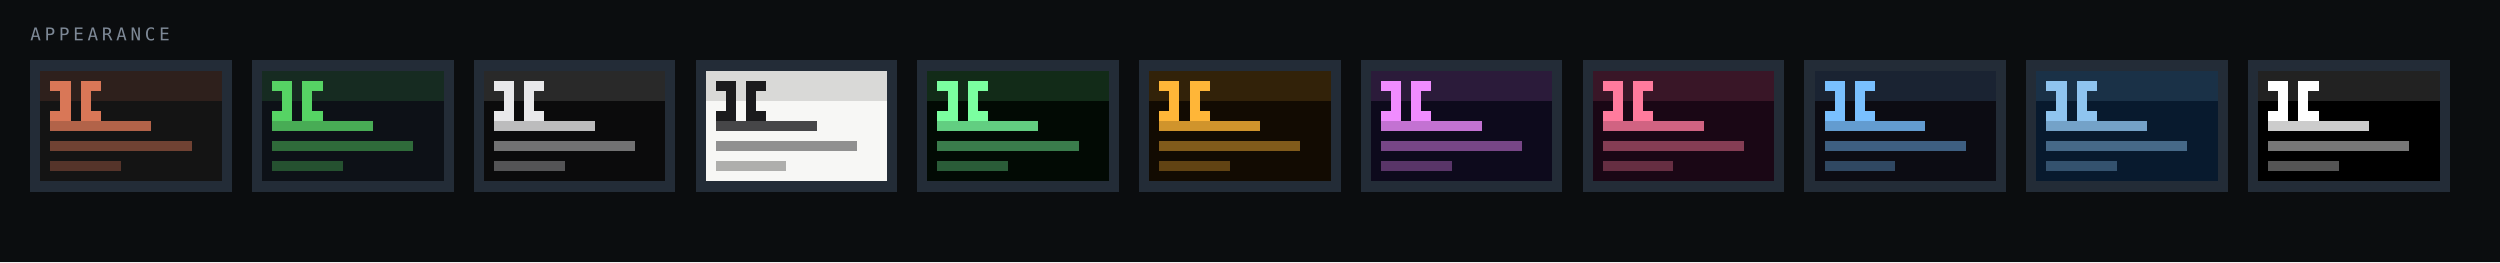
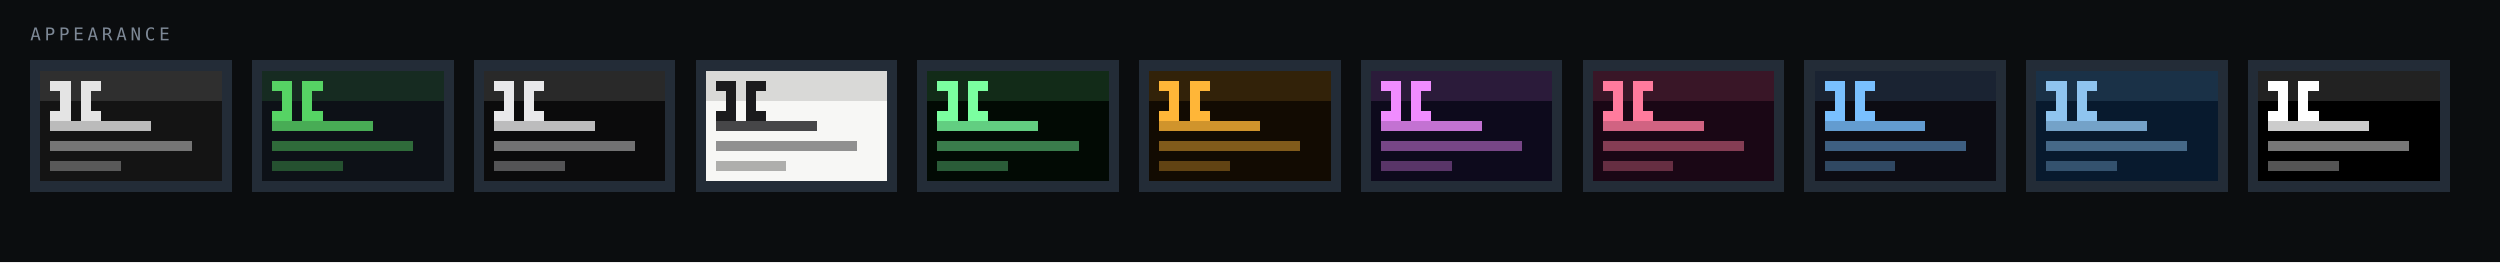
<svg xmlns="http://www.w3.org/2000/svg" width="1488" height="156" viewBox="0 0 1488 156" role="img" shape-rendering="crispEdges" aria-label="Eleven CloseNI themes, each shown as a miniature of the interface, cycling one at a time">
  <rect width="1488" height="156" fill="#0b0d0f" />
  <g font-family="ui-monospace,'SF Mono','DejaVu Sans Mono',Menlo,Consolas,monospace">
    <text x="18" y="24" fill="#7d8896" font-size="10.5" letter-spacing="2.2">APPEARANCE</text>
    <rect x="18" y="36" width="120" height="78" fill="#141414" />
    <rect x="18" y="36" width="120" height="6" fill="#232c37" />
    <rect x="18" y="108" width="120" height="6" fill="#232c37" />
    <rect x="18" y="42" width="6" height="66" fill="#232c37" />
    <rect x="132" y="42" width="6" height="66" fill="#232c37" />
-     <rect x="24" y="42" width="108" height="18" fill="#d9775722" />
-     <rect x="30" y="48" width="12" height="6" fill="#d97757" />
-     <rect x="48" y="48" width="12" height="6" fill="#d97757" />
-     <rect x="36" y="54" width="6" height="6" fill="#d97757" />
-     <rect x="48" y="54" width="6" height="6" fill="#d97757" />
-     <rect x="36" y="60" width="6" height="6" fill="#d97757" />
-     <rect x="48" y="60" width="6" height="6" fill="#d97757" />
-     <rect x="30" y="66" width="12" height="6" fill="#d97757" />
-     <rect x="48" y="66" width="12" height="6" fill="#d97757" />
-     <rect x="30" y="72" width="60" height="6" fill="#d97757cc" />
-     <rect x="30" y="84" width="84" height="6" fill="#d9775777" />
-     <rect x="30" y="96" width="42" height="6" fill="#d9775755" />
+     <rect x="24" y="42" width="108" height="18" fill="#e4e4e422" />
+     <rect x="30" y="48" width="12" height="6" fill="#e4e4e4" />
+     <rect x="48" y="48" width="12" height="6" fill="#e4e4e4" />
+     <rect x="36" y="54" width="6" height="6" fill="#e4e4e4" />
+     <rect x="48" y="54" width="6" height="6" fill="#e4e4e4" />
+     <rect x="36" y="60" width="6" height="6" fill="#e4e4e4" />
+     <rect x="48" y="60" width="6" height="6" fill="#e4e4e4" />
+     <rect x="30" y="66" width="12" height="6" fill="#e4e4e4" />
+     <rect x="48" y="66" width="12" height="6" fill="#e4e4e4" />
+     <rect x="30" y="72" width="60" height="6" fill="#e4e4e4cc" />
+     <rect x="30" y="84" width="84" height="6" fill="#e4e4e477" />
+     <rect x="30" y="96" width="42" height="6" fill="#e4e4e455" />
    <g opacity="0">
      <rect x="12" y="30" width="132" height="6" fill="#c9d1d9" />
      <rect x="12" y="114" width="132" height="6" fill="#c9d1d9" />
      <rect x="12" y="36" width="6" height="78" fill="#c9d1d9" />
      <rect x="138" y="36" width="6" height="78" fill="#c9d1d9" />
      <animate attributeName="opacity" dur="11s" repeatCount="indefinite" calcMode="discrete" keyTimes="0;0;0.091" values="0;1;0" />
    </g>
    <g opacity="0">
      <text x="78" y="138" fill="#c9d1d9" font-size="11" text-anchor="middle" font-family="ui-monospace,'SF Mono','DejaVu Sans Mono',Menlo,Consolas,monospace">Terminal</text>
      <animate attributeName="opacity" dur="11s" repeatCount="indefinite" calcMode="discrete" keyTimes="0;0;0.091" values="0;1;0" />
    </g>
    <rect x="150" y="36" width="120" height="78" fill="#0d1117" />
    <rect x="150" y="36" width="120" height="6" fill="#232c37" />
    <rect x="150" y="108" width="120" height="6" fill="#232c37" />
    <rect x="150" y="42" width="6" height="66" fill="#232c37" />
    <rect x="264" y="42" width="6" height="66" fill="#232c37" />
    <rect x="156" y="42" width="108" height="18" fill="#56d36422" />
    <rect x="162" y="48" width="12" height="6" fill="#56d364" />
    <rect x="180" y="48" width="12" height="6" fill="#56d364" />
    <rect x="168" y="54" width="6" height="6" fill="#56d364" />
    <rect x="180" y="54" width="6" height="6" fill="#56d364" />
    <rect x="168" y="60" width="6" height="6" fill="#56d364" />
    <rect x="180" y="60" width="6" height="6" fill="#56d364" />
    <rect x="162" y="66" width="12" height="6" fill="#56d364" />
    <rect x="180" y="66" width="12" height="6" fill="#56d364" />
    <rect x="162" y="72" width="60" height="6" fill="#56d364cc" />
    <rect x="162" y="84" width="84" height="6" fill="#56d36477" />
    <rect x="162" y="96" width="42" height="6" fill="#56d36455" />
    <g opacity="0">
      <rect x="144" y="30" width="132" height="6" fill="#c9d1d9" />
      <rect x="144" y="114" width="132" height="6" fill="#c9d1d9" />
      <rect x="144" y="36" width="6" height="78" fill="#c9d1d9" />
      <rect x="270" y="36" width="6" height="78" fill="#c9d1d9" />
      <animate attributeName="opacity" dur="11s" repeatCount="indefinite" calcMode="discrete" keyTimes="0;0.091;0.182" values="0;1;0" />
    </g>
    <g opacity="0">
      <text x="210" y="138" fill="#c9d1d9" font-size="11" text-anchor="middle" font-family="ui-monospace,'SF Mono','DejaVu Sans Mono',Menlo,Consolas,monospace">Pixel</text>
      <animate attributeName="opacity" dur="11s" repeatCount="indefinite" calcMode="discrete" keyTimes="0;0.091;0.182" values="0;1;0" />
    </g>
    <rect x="282" y="36" width="120" height="78" fill="#0b0b0c" />
    <rect x="282" y="36" width="120" height="6" fill="#232c37" />
    <rect x="282" y="108" width="120" height="6" fill="#232c37" />
    <rect x="282" y="42" width="6" height="66" fill="#232c37" />
    <rect x="396" y="42" width="6" height="66" fill="#232c37" />
    <rect x="288" y="42" width="108" height="18" fill="#e8e8ea22" />
    <rect x="294" y="48" width="12" height="6" fill="#e8e8ea" />
    <rect x="312" y="48" width="12" height="6" fill="#e8e8ea" />
    <rect x="300" y="54" width="6" height="6" fill="#e8e8ea" />
    <rect x="312" y="54" width="6" height="6" fill="#e8e8ea" />
    <rect x="300" y="60" width="6" height="6" fill="#e8e8ea" />
    <rect x="312" y="60" width="6" height="6" fill="#e8e8ea" />
    <rect x="294" y="66" width="12" height="6" fill="#e8e8ea" />
    <rect x="312" y="66" width="12" height="6" fill="#e8e8ea" />
    <rect x="294" y="72" width="60" height="6" fill="#e8e8eacc" />
    <rect x="294" y="84" width="84" height="6" fill="#e8e8ea77" />
    <rect x="294" y="96" width="42" height="6" fill="#e8e8ea55" />
    <g opacity="0">
      <rect x="276" y="30" width="132" height="6" fill="#c9d1d9" />
      <rect x="276" y="114" width="132" height="6" fill="#c9d1d9" />
      <rect x="276" y="36" width="6" height="78" fill="#c9d1d9" />
      <rect x="402" y="36" width="6" height="78" fill="#c9d1d9" />
      <animate attributeName="opacity" dur="11s" repeatCount="indefinite" calcMode="discrete" keyTimes="0;0.182;0.273" values="0;1;0" />
    </g>
    <g opacity="0">
      <text x="342" y="138" fill="#c9d1d9" font-size="11" text-anchor="middle" font-family="ui-monospace,'SF Mono','DejaVu Sans Mono',Menlo,Consolas,monospace">Midnight</text>
      <animate attributeName="opacity" dur="11s" repeatCount="indefinite" calcMode="discrete" keyTimes="0;0.182;0.273" values="0;1;0" />
    </g>
    <rect x="414" y="36" width="120" height="78" fill="#f7f7f5" />
    <rect x="414" y="36" width="120" height="6" fill="#232c37" />
    <rect x="414" y="108" width="120" height="6" fill="#232c37" />
    <rect x="414" y="42" width="6" height="66" fill="#232c37" />
    <rect x="528" y="42" width="6" height="66" fill="#232c37" />
    <rect x="420" y="42" width="108" height="18" fill="#1b1b1d22" />
    <rect x="426" y="48" width="12" height="6" fill="#1b1b1d" />
    <rect x="444" y="48" width="12" height="6" fill="#1b1b1d" />
    <rect x="432" y="54" width="6" height="6" fill="#1b1b1d" />
    <rect x="444" y="54" width="6" height="6" fill="#1b1b1d" />
    <rect x="432" y="60" width="6" height="6" fill="#1b1b1d" />
    <rect x="444" y="60" width="6" height="6" fill="#1b1b1d" />
    <rect x="426" y="66" width="12" height="6" fill="#1b1b1d" />
    <rect x="444" y="66" width="12" height="6" fill="#1b1b1d" />
    <rect x="426" y="72" width="60" height="6" fill="#1b1b1dcc" />
    <rect x="426" y="84" width="84" height="6" fill="#1b1b1d77" />
    <rect x="426" y="96" width="42" height="6" fill="#1b1b1d55" />
    <g opacity="0">
      <rect x="408" y="30" width="132" height="6" fill="#c9d1d9" />
      <rect x="408" y="114" width="132" height="6" fill="#c9d1d9" />
      <rect x="408" y="36" width="6" height="78" fill="#c9d1d9" />
      <rect x="534" y="36" width="6" height="78" fill="#c9d1d9" />
      <animate attributeName="opacity" dur="11s" repeatCount="indefinite" calcMode="discrete" keyTimes="0;0.273;0.364" values="0;1;0" />
    </g>
    <g opacity="0">
      <text x="474" y="138" fill="#c9d1d9" font-size="11" text-anchor="middle" font-family="ui-monospace,'SF Mono','DejaVu Sans Mono',Menlo,Consolas,monospace">Paper</text>
      <animate attributeName="opacity" dur="11s" repeatCount="indefinite" calcMode="discrete" keyTimes="0;0.273;0.364" values="0;1;0" />
    </g>
    <rect x="546" y="36" width="120" height="78" fill="#020a04" />
    <rect x="546" y="36" width="120" height="6" fill="#232c37" />
    <rect x="546" y="108" width="120" height="6" fill="#232c37" />
    <rect x="546" y="42" width="6" height="66" fill="#232c37" />
    <rect x="660" y="42" width="6" height="66" fill="#232c37" />
    <rect x="552" y="42" width="108" height="18" fill="#7bffa022" />
    <rect x="558" y="48" width="12" height="6" fill="#7bffa0" />
    <rect x="576" y="48" width="12" height="6" fill="#7bffa0" />
    <rect x="564" y="54" width="6" height="6" fill="#7bffa0" />
    <rect x="576" y="54" width="6" height="6" fill="#7bffa0" />
    <rect x="564" y="60" width="6" height="6" fill="#7bffa0" />
    <rect x="576" y="60" width="6" height="6" fill="#7bffa0" />
    <rect x="558" y="66" width="12" height="6" fill="#7bffa0" />
    <rect x="576" y="66" width="12" height="6" fill="#7bffa0" />
    <rect x="558" y="72" width="60" height="6" fill="#7bffa0cc" />
    <rect x="558" y="84" width="84" height="6" fill="#7bffa077" />
    <rect x="558" y="96" width="42" height="6" fill="#7bffa055" />
    <g opacity="0">
      <rect x="540" y="30" width="132" height="6" fill="#c9d1d9" />
      <rect x="540" y="114" width="132" height="6" fill="#c9d1d9" />
      <rect x="540" y="36" width="6" height="78" fill="#c9d1d9" />
      <rect x="666" y="36" width="6" height="78" fill="#c9d1d9" />
      <animate attributeName="opacity" dur="11s" repeatCount="indefinite" calcMode="discrete" keyTimes="0;0.364;0.455" values="0;1;0" />
    </g>
    <g opacity="0">
      <text x="606" y="138" fill="#c9d1d9" font-size="11" text-anchor="middle" font-family="ui-monospace,'SF Mono','DejaVu Sans Mono',Menlo,Consolas,monospace">Phosphor</text>
      <animate attributeName="opacity" dur="11s" repeatCount="indefinite" calcMode="discrete" keyTimes="0;0.364;0.455" values="0;1;0" />
    </g>
    <rect x="678" y="36" width="120" height="78" fill="#120b02" />
    <rect x="678" y="36" width="120" height="6" fill="#232c37" />
    <rect x="678" y="108" width="120" height="6" fill="#232c37" />
    <rect x="678" y="42" width="6" height="66" fill="#232c37" />
    <rect x="792" y="42" width="6" height="66" fill="#232c37" />
    <rect x="684" y="42" width="108" height="18" fill="#ffb63822" />
    <rect x="690" y="48" width="12" height="6" fill="#ffb638" />
    <rect x="708" y="48" width="12" height="6" fill="#ffb638" />
    <rect x="696" y="54" width="6" height="6" fill="#ffb638" />
    <rect x="708" y="54" width="6" height="6" fill="#ffb638" />
    <rect x="696" y="60" width="6" height="6" fill="#ffb638" />
    <rect x="708" y="60" width="6" height="6" fill="#ffb638" />
    <rect x="690" y="66" width="12" height="6" fill="#ffb638" />
    <rect x="708" y="66" width="12" height="6" fill="#ffb638" />
    <rect x="690" y="72" width="60" height="6" fill="#ffb638cc" />
    <rect x="690" y="84" width="84" height="6" fill="#ffb63877" />
    <rect x="690" y="96" width="42" height="6" fill="#ffb63855" />
    <g opacity="0">
      <rect x="672" y="30" width="132" height="6" fill="#c9d1d9" />
      <rect x="672" y="114" width="132" height="6" fill="#c9d1d9" />
      <rect x="672" y="36" width="6" height="78" fill="#c9d1d9" />
      <rect x="798" y="36" width="6" height="78" fill="#c9d1d9" />
      <animate attributeName="opacity" dur="11s" repeatCount="indefinite" calcMode="discrete" keyTimes="0;0.455;0.545" values="0;1;0" />
    </g>
    <g opacity="0">
      <text x="738" y="138" fill="#c9d1d9" font-size="11" text-anchor="middle" font-family="ui-monospace,'SF Mono','DejaVu Sans Mono',Menlo,Consolas,monospace">Amber</text>
      <animate attributeName="opacity" dur="11s" repeatCount="indefinite" calcMode="discrete" keyTimes="0;0.455;0.545" values="0;1;0" />
    </g>
    <rect x="810" y="36" width="120" height="78" fill="#0d0a1c" />
    <rect x="810" y="36" width="120" height="6" fill="#232c37" />
    <rect x="810" y="108" width="120" height="6" fill="#232c37" />
    <rect x="810" y="42" width="6" height="66" fill="#232c37" />
    <rect x="924" y="42" width="6" height="66" fill="#232c37" />
    <rect x="816" y="42" width="108" height="18" fill="#f08cff22" />
    <rect x="822" y="48" width="12" height="6" fill="#f08cff" />
    <rect x="840" y="48" width="12" height="6" fill="#f08cff" />
    <rect x="828" y="54" width="6" height="6" fill="#f08cff" />
    <rect x="840" y="54" width="6" height="6" fill="#f08cff" />
    <rect x="828" y="60" width="6" height="6" fill="#f08cff" />
    <rect x="840" y="60" width="6" height="6" fill="#f08cff" />
    <rect x="822" y="66" width="12" height="6" fill="#f08cff" />
    <rect x="840" y="66" width="12" height="6" fill="#f08cff" />
    <rect x="822" y="72" width="60" height="6" fill="#f08cffcc" />
    <rect x="822" y="84" width="84" height="6" fill="#f08cff77" />
    <rect x="822" y="96" width="42" height="6" fill="#f08cff55" />
    <g opacity="0">
      <rect x="804" y="30" width="132" height="6" fill="#c9d1d9" />
      <rect x="804" y="114" width="132" height="6" fill="#c9d1d9" />
      <rect x="804" y="36" width="6" height="78" fill="#c9d1d9" />
      <rect x="930" y="36" width="6" height="78" fill="#c9d1d9" />
      <animate attributeName="opacity" dur="11s" repeatCount="indefinite" calcMode="discrete" keyTimes="0;0.545;0.636" values="0;1;0" />
    </g>
    <g opacity="0">
      <text x="870" y="138" fill="#c9d1d9" font-size="11" text-anchor="middle" font-family="ui-monospace,'SF Mono','DejaVu Sans Mono',Menlo,Consolas,monospace">Cas · Indigo</text>
      <animate attributeName="opacity" dur="11s" repeatCount="indefinite" calcMode="discrete" keyTimes="0;0.545;0.636" values="0;1;0" />
    </g>
    <rect x="942" y="36" width="120" height="78" fill="#1a0715" />
    <rect x="942" y="36" width="120" height="6" fill="#232c37" />
    <rect x="942" y="108" width="120" height="6" fill="#232c37" />
    <rect x="942" y="42" width="6" height="66" fill="#232c37" />
    <rect x="1056" y="42" width="6" height="66" fill="#232c37" />
    <rect x="948" y="42" width="108" height="18" fill="#ff7b9d22" />
    <rect x="954" y="48" width="12" height="6" fill="#ff7b9d" />
    <rect x="972" y="48" width="12" height="6" fill="#ff7b9d" />
    <rect x="960" y="54" width="6" height="6" fill="#ff7b9d" />
    <rect x="972" y="54" width="6" height="6" fill="#ff7b9d" />
    <rect x="960" y="60" width="6" height="6" fill="#ff7b9d" />
    <rect x="972" y="60" width="6" height="6" fill="#ff7b9d" />
    <rect x="954" y="66" width="12" height="6" fill="#ff7b9d" />
    <rect x="972" y="66" width="12" height="6" fill="#ff7b9d" />
    <rect x="954" y="72" width="60" height="6" fill="#ff7b9dcc" />
    <rect x="954" y="84" width="84" height="6" fill="#ff7b9d77" />
    <rect x="954" y="96" width="42" height="6" fill="#ff7b9d55" />
    <g opacity="0">
      <rect x="936" y="30" width="132" height="6" fill="#c9d1d9" />
      <rect x="936" y="114" width="132" height="6" fill="#c9d1d9" />
      <rect x="936" y="36" width="6" height="78" fill="#c9d1d9" />
      <rect x="1062" y="36" width="6" height="78" fill="#c9d1d9" />
      <animate attributeName="opacity" dur="11s" repeatCount="indefinite" calcMode="discrete" keyTimes="0;0.636;0.727" values="0;1;0" />
    </g>
    <g opacity="0">
      <text x="1002" y="138" fill="#c9d1d9" font-size="11" text-anchor="middle" font-family="ui-monospace,'SF Mono','DejaVu Sans Mono',Menlo,Consolas,monospace">Cas · Miami</text>
      <animate attributeName="opacity" dur="11s" repeatCount="indefinite" calcMode="discrete" keyTimes="0;0.636;0.727" values="0;1;0" />
    </g>
    <rect x="1074" y="36" width="120" height="78" fill="#0c0c13" />
    <rect x="1074" y="36" width="120" height="6" fill="#232c37" />
    <rect x="1074" y="108" width="120" height="6" fill="#232c37" />
    <rect x="1074" y="42" width="6" height="66" fill="#232c37" />
    <rect x="1188" y="42" width="6" height="66" fill="#232c37" />
    <rect x="1080" y="42" width="108" height="18" fill="#79c0ff22" />
    <rect x="1086" y="48" width="12" height="6" fill="#79c0ff" />
    <rect x="1104" y="48" width="12" height="6" fill="#79c0ff" />
    <rect x="1092" y="54" width="6" height="6" fill="#79c0ff" />
    <rect x="1104" y="54" width="6" height="6" fill="#79c0ff" />
    <rect x="1092" y="60" width="6" height="6" fill="#79c0ff" />
    <rect x="1104" y="60" width="6" height="6" fill="#79c0ff" />
    <rect x="1086" y="66" width="12" height="6" fill="#79c0ff" />
    <rect x="1104" y="66" width="12" height="6" fill="#79c0ff" />
    <rect x="1086" y="72" width="60" height="6" fill="#79c0ffcc" />
    <rect x="1086" y="84" width="84" height="6" fill="#79c0ff77" />
    <rect x="1086" y="96" width="42" height="6" fill="#79c0ff55" />
    <g opacity="0">
      <rect x="1068" y="30" width="132" height="6" fill="#c9d1d9" />
      <rect x="1068" y="114" width="132" height="6" fill="#c9d1d9" />
      <rect x="1068" y="36" width="6" height="78" fill="#c9d1d9" />
      <rect x="1194" y="36" width="6" height="78" fill="#c9d1d9" />
      <animate attributeName="opacity" dur="11s" repeatCount="indefinite" calcMode="discrete" keyTimes="0;0.727;0.818" values="0;1;0" />
    </g>
    <g opacity="0">
      <text x="1134" y="138" fill="#c9d1d9" font-size="11" text-anchor="middle" font-family="ui-monospace,'SF Mono','DejaVu Sans Mono',Menlo,Consolas,monospace">Cas · Grid</text>
      <animate attributeName="opacity" dur="11s" repeatCount="indefinite" calcMode="discrete" keyTimes="0;0.727;0.818" values="0;1;0" />
    </g>
    <rect x="1206" y="36" width="120" height="78" fill="#081a2e" />
    <rect x="1206" y="36" width="120" height="6" fill="#232c37" />
    <rect x="1206" y="108" width="120" height="6" fill="#232c37" />
    <rect x="1206" y="42" width="6" height="66" fill="#232c37" />
    <rect x="1320" y="42" width="6" height="66" fill="#232c37" />
    <rect x="1212" y="42" width="108" height="18" fill="#8fc4ef22" />
    <rect x="1218" y="48" width="12" height="6" fill="#8fc4ef" />
    <rect x="1236" y="48" width="12" height="6" fill="#8fc4ef" />
    <rect x="1224" y="54" width="6" height="6" fill="#8fc4ef" />
    <rect x="1236" y="54" width="6" height="6" fill="#8fc4ef" />
    <rect x="1224" y="60" width="6" height="6" fill="#8fc4ef" />
    <rect x="1236" y="60" width="6" height="6" fill="#8fc4ef" />
    <rect x="1218" y="66" width="12" height="6" fill="#8fc4ef" />
    <rect x="1236" y="66" width="12" height="6" fill="#8fc4ef" />
    <rect x="1218" y="72" width="60" height="6" fill="#8fc4efcc" />
    <rect x="1218" y="84" width="84" height="6" fill="#8fc4ef77" />
    <rect x="1218" y="96" width="42" height="6" fill="#8fc4ef55" />
    <g opacity="0">
      <rect x="1200" y="30" width="132" height="6" fill="#c9d1d9" />
      <rect x="1200" y="114" width="132" height="6" fill="#c9d1d9" />
      <rect x="1200" y="36" width="6" height="78" fill="#c9d1d9" />
      <rect x="1326" y="36" width="6" height="78" fill="#c9d1d9" />
      <animate attributeName="opacity" dur="11s" repeatCount="indefinite" calcMode="discrete" keyTimes="0;0.818;0.909" values="0;1;0" />
    </g>
    <g opacity="0">
      <text x="1266" y="138" fill="#c9d1d9" font-size="11" text-anchor="middle" font-family="ui-monospace,'SF Mono','DejaVu Sans Mono',Menlo,Consolas,monospace">Blueprint</text>
      <animate attributeName="opacity" dur="11s" repeatCount="indefinite" calcMode="discrete" keyTimes="0;0.818;0.909" values="0;1;0" />
    </g>
    <rect x="1338" y="36" width="120" height="78" fill="#000000" />
    <rect x="1338" y="36" width="120" height="6" fill="#232c37" />
    <rect x="1338" y="108" width="120" height="6" fill="#232c37" />
    <rect x="1338" y="42" width="6" height="66" fill="#232c37" />
    <rect x="1452" y="42" width="6" height="66" fill="#232c37" />
    <rect x="1344" y="42" width="108" height="18" fill="#ffffff22" />
    <rect x="1350" y="48" width="12" height="6" fill="#ffffff" />
    <rect x="1368" y="48" width="12" height="6" fill="#ffffff" />
    <rect x="1356" y="54" width="6" height="6" fill="#ffffff" />
    <rect x="1368" y="54" width="6" height="6" fill="#ffffff" />
    <rect x="1356" y="60" width="6" height="6" fill="#ffffff" />
    <rect x="1368" y="60" width="6" height="6" fill="#ffffff" />
    <rect x="1350" y="66" width="12" height="6" fill="#ffffff" />
    <rect x="1368" y="66" width="12" height="6" fill="#ffffff" />
    <rect x="1350" y="72" width="60" height="6" fill="#ffffffcc" />
    <rect x="1350" y="84" width="84" height="6" fill="#ffffff77" />
    <rect x="1350" y="96" width="42" height="6" fill="#ffffff55" />
    <g opacity="0">
      <rect x="1332" y="30" width="132" height="6" fill="#c9d1d9" />
      <rect x="1332" y="114" width="132" height="6" fill="#c9d1d9" />
      <rect x="1332" y="36" width="6" height="78" fill="#c9d1d9" />
      <rect x="1458" y="36" width="6" height="78" fill="#c9d1d9" />
      <animate attributeName="opacity" dur="11s" repeatCount="indefinite" calcMode="discrete" keyTimes="0;0.909" values="0;1" />
    </g>
    <g opacity="0">
      <text x="1398" y="138" fill="#c9d1d9" font-size="11" text-anchor="middle" font-family="ui-monospace,'SF Mono','DejaVu Sans Mono',Menlo,Consolas,monospace">Contrast</text>
      <animate attributeName="opacity" dur="11s" repeatCount="indefinite" calcMode="discrete" keyTimes="0;0.909" values="0;1" />
    </g>
  </g>
</svg>
